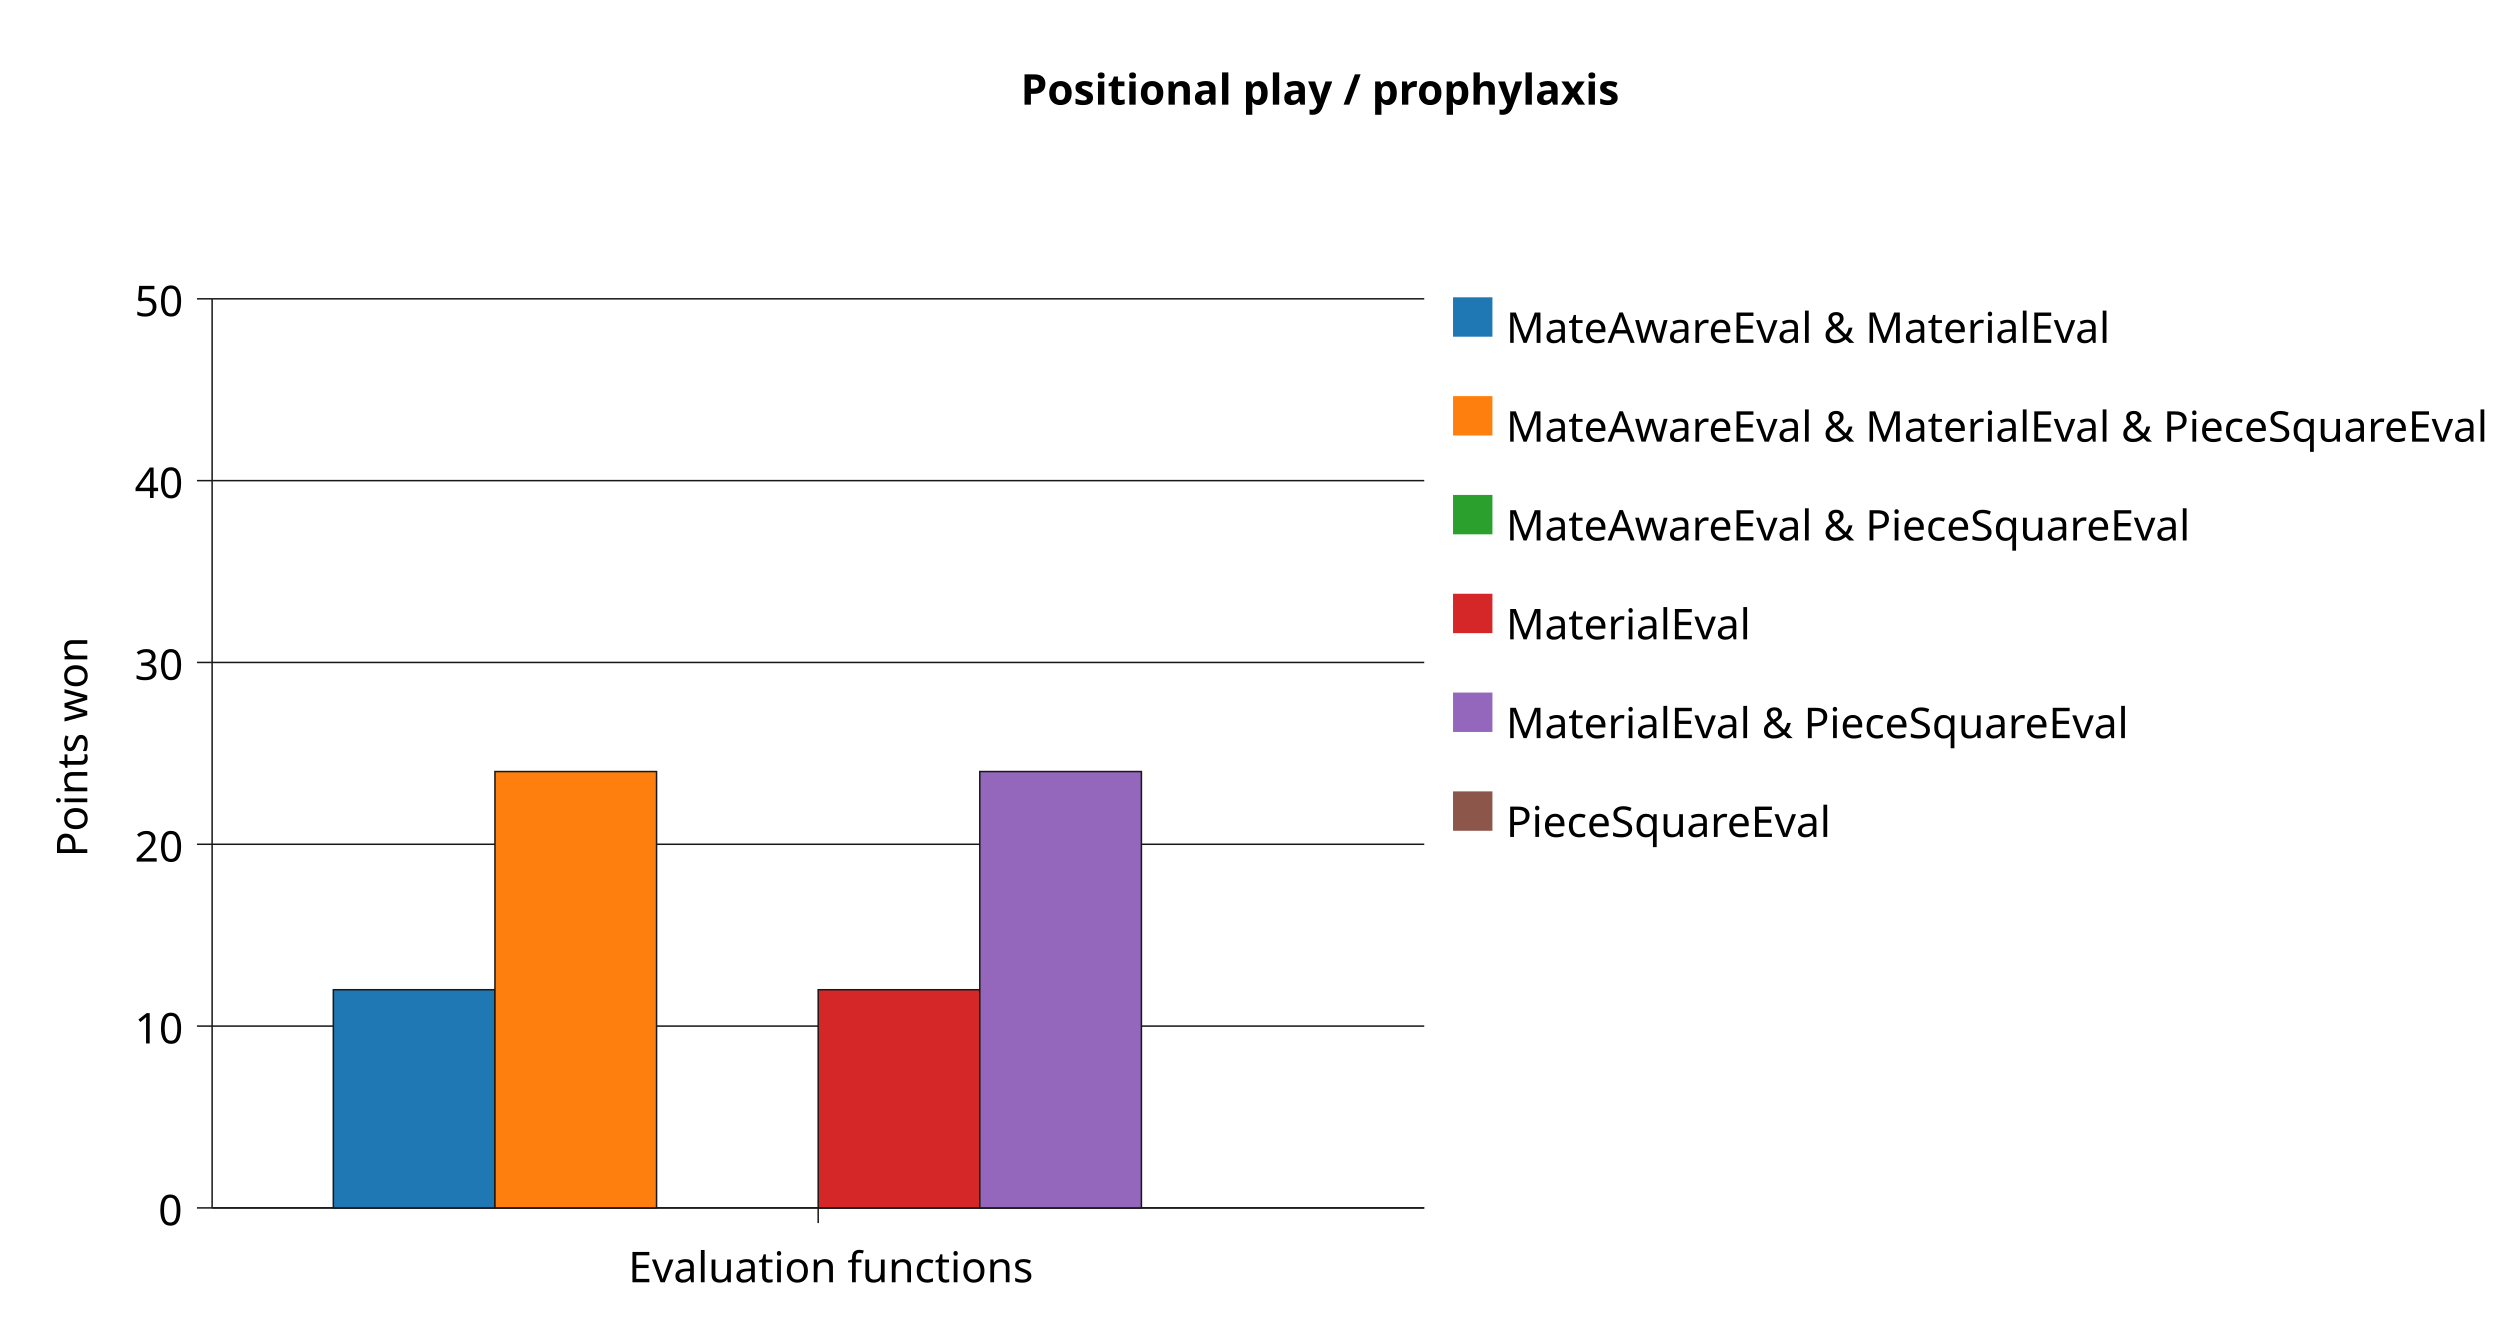
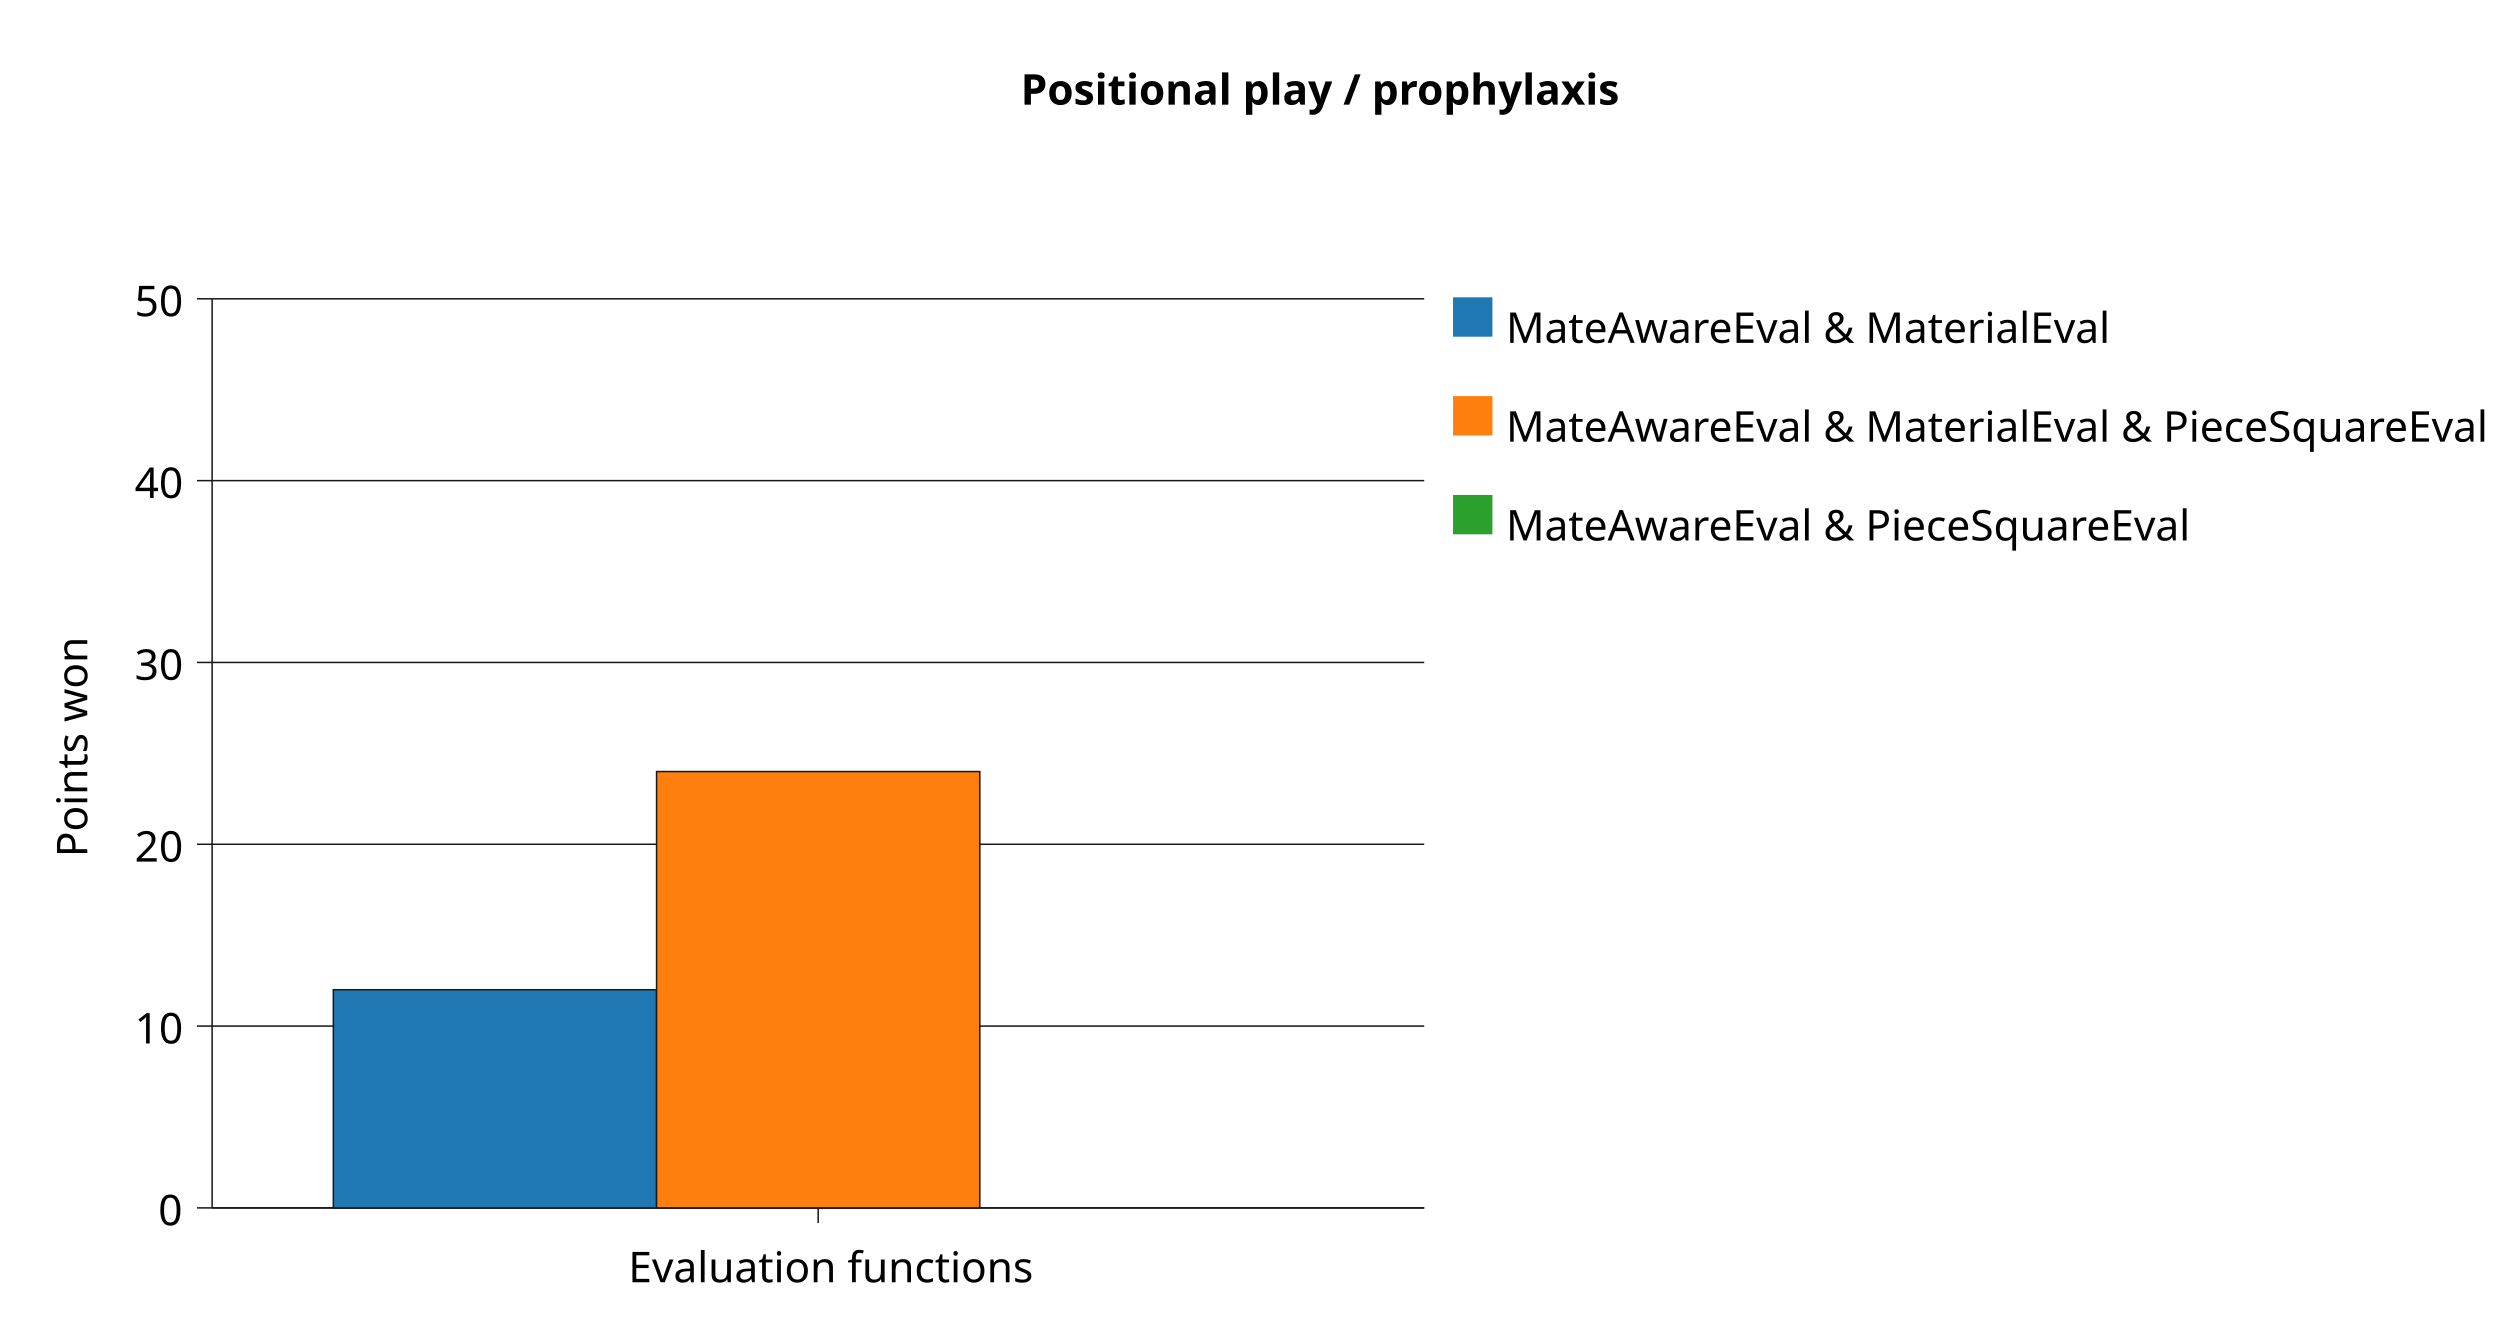
<svg xmlns="http://www.w3.org/2000/svg" contentStyleType="text/css" data-diagram-type="CHART" height="436px" preserveAspectRatio="none" style="width:825px;height:436px;background:#FFFFFF;" version="1.1" viewBox="0 0 825 436" width="825px" zoomAndPan="magnify">
  <defs />
  <g>
    <g class="title" data-source-line="2">
      <text fill="#000000" font-family="sans-serif" font-size="14" font-weight="bold" lengthAdjust="spacing" textLength="189.048" x="336.827" y="34.533">Positional play / prophylaxis</text>
    </g>
    <line style="stroke:#181818;stroke-width:0.5;" x1="70" x2="70" y1="98.609" y2="398.609" />
    <line style="stroke:#181818;stroke-width:0.5;" x1="70" x2="65" y1="398.609" y2="398.609" />
    <text fill="#000000" font-family="sans-serif" font-size="14" lengthAdjust="spacing" textLength="7.786" x="52.214" y="404.338">0</text>
    <line style="stroke:#181818;stroke-width:0.5;" x1="70" x2="65" y1="338.609" y2="338.609" />
    <text fill="#000000" font-family="sans-serif" font-size="14" lengthAdjust="spacing" textLength="15.572" x="44.428" y="344.338">10</text>
    <line style="stroke:#181818;stroke-width:0.5;" x1="70" x2="65" y1="278.609" y2="278.609" />
    <text fill="#000000" font-family="sans-serif" font-size="14" lengthAdjust="spacing" textLength="15.572" x="44.428" y="284.338">20</text>
    <line style="stroke:#181818;stroke-width:0.5;" x1="70" x2="65" y1="218.609" y2="218.609" />
    <text fill="#000000" font-family="sans-serif" font-size="14" lengthAdjust="spacing" textLength="15.572" x="44.428" y="224.338">30</text>
    <line style="stroke:#181818;stroke-width:0.5;" x1="70" x2="65" y1="158.609" y2="158.609" />
    <text fill="#000000" font-family="sans-serif" font-size="14" lengthAdjust="spacing" textLength="15.572" x="44.428" y="164.338">40</text>
    <line style="stroke:#181818;stroke-width:0.5;" x1="70" x2="65" y1="98.609" y2="98.609" />
    <text fill="#000000" font-family="sans-serif" font-size="14" lengthAdjust="spacing" textLength="15.572" x="44.428" y="104.338">50</text>
    <text fill="#000000" font-family="sans-serif" font-size="14" lengthAdjust="spacing" textLength="68.482" transform="rotate(-90 28.8047 282.8506)" x="28.805" y="282.851">Points won</text>
    <line style="stroke:#181818;stroke-width:0.5;" x1="70" x2="470" y1="398.609" y2="398.609" />
    <line style="stroke:#181818;stroke-width:0.5;" x1="270" x2="270" y1="398.609" y2="403.609" />
    <text fill="#000000" font-family="sans-serif" font-size="14" lengthAdjust="spacing" textLength="125.303" x="207.349" y="423.143">Evaluation functions</text>
    <line style="stroke:#181818;stroke-width:0.5;" x1="70" x2="470" y1="398.609" y2="398.609" />
    <line style="stroke:#181818;stroke-width:0.5;" x1="70" x2="470" y1="338.609" y2="338.609" />
    <line style="stroke:#181818;stroke-width:0.5;" x1="70" x2="470" y1="278.609" y2="278.609" />
    <line style="stroke:#181818;stroke-width:0.5;" x1="70" x2="470" y1="218.609" y2="218.609" />
    <line style="stroke:#181818;stroke-width:0.5;" x1="70" x2="470" y1="158.609" y2="158.609" />
    <line style="stroke:#181818;stroke-width:0.5;" x1="70" x2="470" y1="98.609" y2="98.609" />
-     <rect fill="#1F77B4" height="72" style="stroke:#181818;stroke-width:0.5;" width="53.333" x="110" y="326.609" />
-     <rect fill="#FF7F0E" height="144" style="stroke:#181818;stroke-width:0.5;" width="53.333" x="163.333" y="254.609" />
-     <rect fill="#2CA02C" height="0" style="stroke:#181818;stroke-width:0.5;" width="53.333" x="216.667" y="398.609" />
-     <rect fill="#D62728" height="72" style="stroke:#181818;stroke-width:0.5;" width="53.333" x="270" y="326.609" />
-     <rect fill="#9467BD" height="144" style="stroke:#181818;stroke-width:0.5;" width="53.333" x="323.333" y="254.609" />
-     <rect fill="#8C564B" height="0" style="stroke:#181818;stroke-width:0.5;" width="53.333" x="376.667" y="398.609" />
+     <rect fill="#1F77B4" height="72" style="stroke:#181818;stroke-width:0.5;" width="106.667" x="110" y="326.609" />
+     <rect fill="#FF7F0E" height="144" style="stroke:#181818;stroke-width:0.5;" width="106.667" x="216.667" y="254.609" />
+     <rect fill="#2CA02C" height="0" style="stroke:#181818;stroke-width:0.5;" width="106.667" x="323.333" y="398.609" />
    <rect fill="#1F77B4" height="12" style="stroke:#1F77B4;stroke-width:1;" width="12" x="480" y="98.609" />
    <text fill="#000000" font-family="sans-serif" font-size="14" lengthAdjust="spacing" textLength="192.185" x="497" y="113.143">MateAwareEval &amp; MaterialEval</text>
    <rect fill="#FF7F0E" height="12" style="stroke:#FF7F0E;stroke-width:1;" width="12" x="480" y="131.219" />
    <text fill="#000000" font-family="sans-serif" font-size="14" lengthAdjust="spacing" textLength="316.702" x="497" y="145.752">MateAwareEval &amp; MaterialEval &amp; PieceSquareEval</text>
    <rect fill="#2CA02C" height="12" style="stroke:#2CA02C;stroke-width:1;" width="12" x="480" y="163.828" />
    <text fill="#000000" font-family="sans-serif" font-size="14" lengthAdjust="spacing" textLength="222.558" x="497" y="178.361">MateAwareEval &amp; PieceSquareEval</text>
-     <rect fill="#D62728" height="12" style="stroke:#D62728;stroke-width:1;" width="12" x="480" y="196.438" />
-     <text fill="#000000" font-family="sans-serif" font-size="14" lengthAdjust="spacing" textLength="77.027" x="497" y="210.971">MaterialEval</text>
-     <rect fill="#9467BD" height="12" style="stroke:#9467BD;stroke-width:1;" width="12" x="480" y="229.047" />
-     <text fill="#000000" font-family="sans-serif" font-size="14" lengthAdjust="spacing" textLength="201.544" x="497" y="243.58">MaterialEval &amp; PieceSquareEval</text>
-     <rect fill="#8C564B" height="12" style="stroke:#8C564B;stroke-width:1;" width="12" x="480" y="261.656" />
-     <text fill="#000000" font-family="sans-serif" font-size="14" lengthAdjust="spacing" textLength="107.399" x="497" y="276.19">PieceSquareEval</text>
  </g>
</svg>
